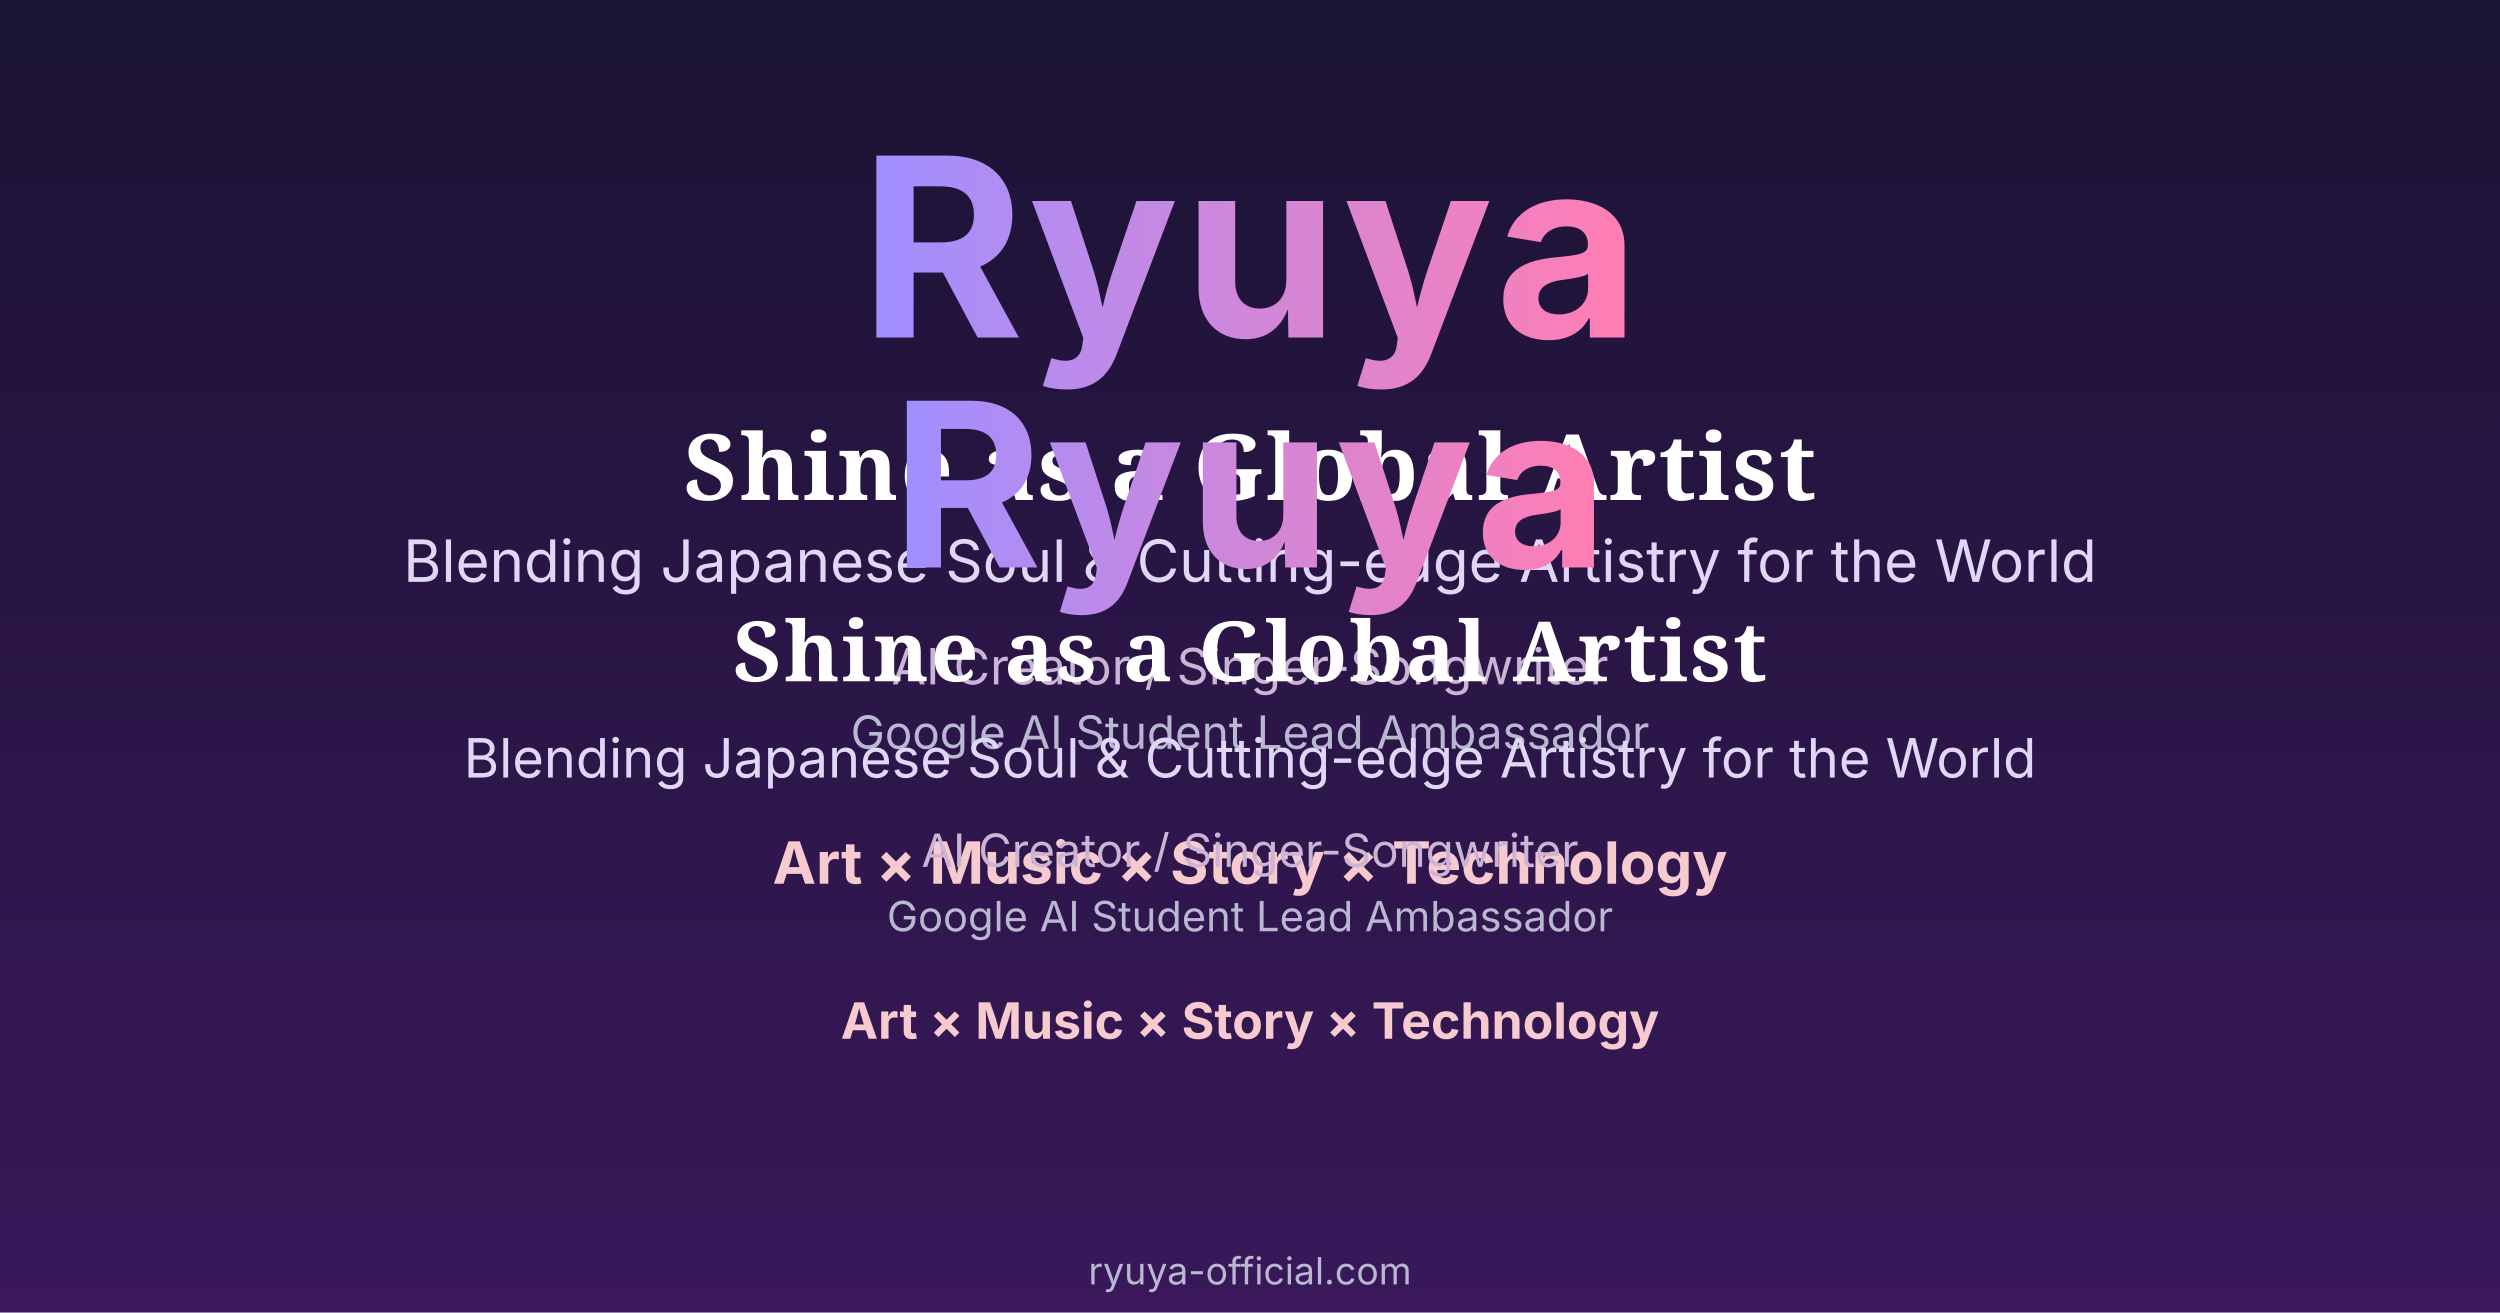
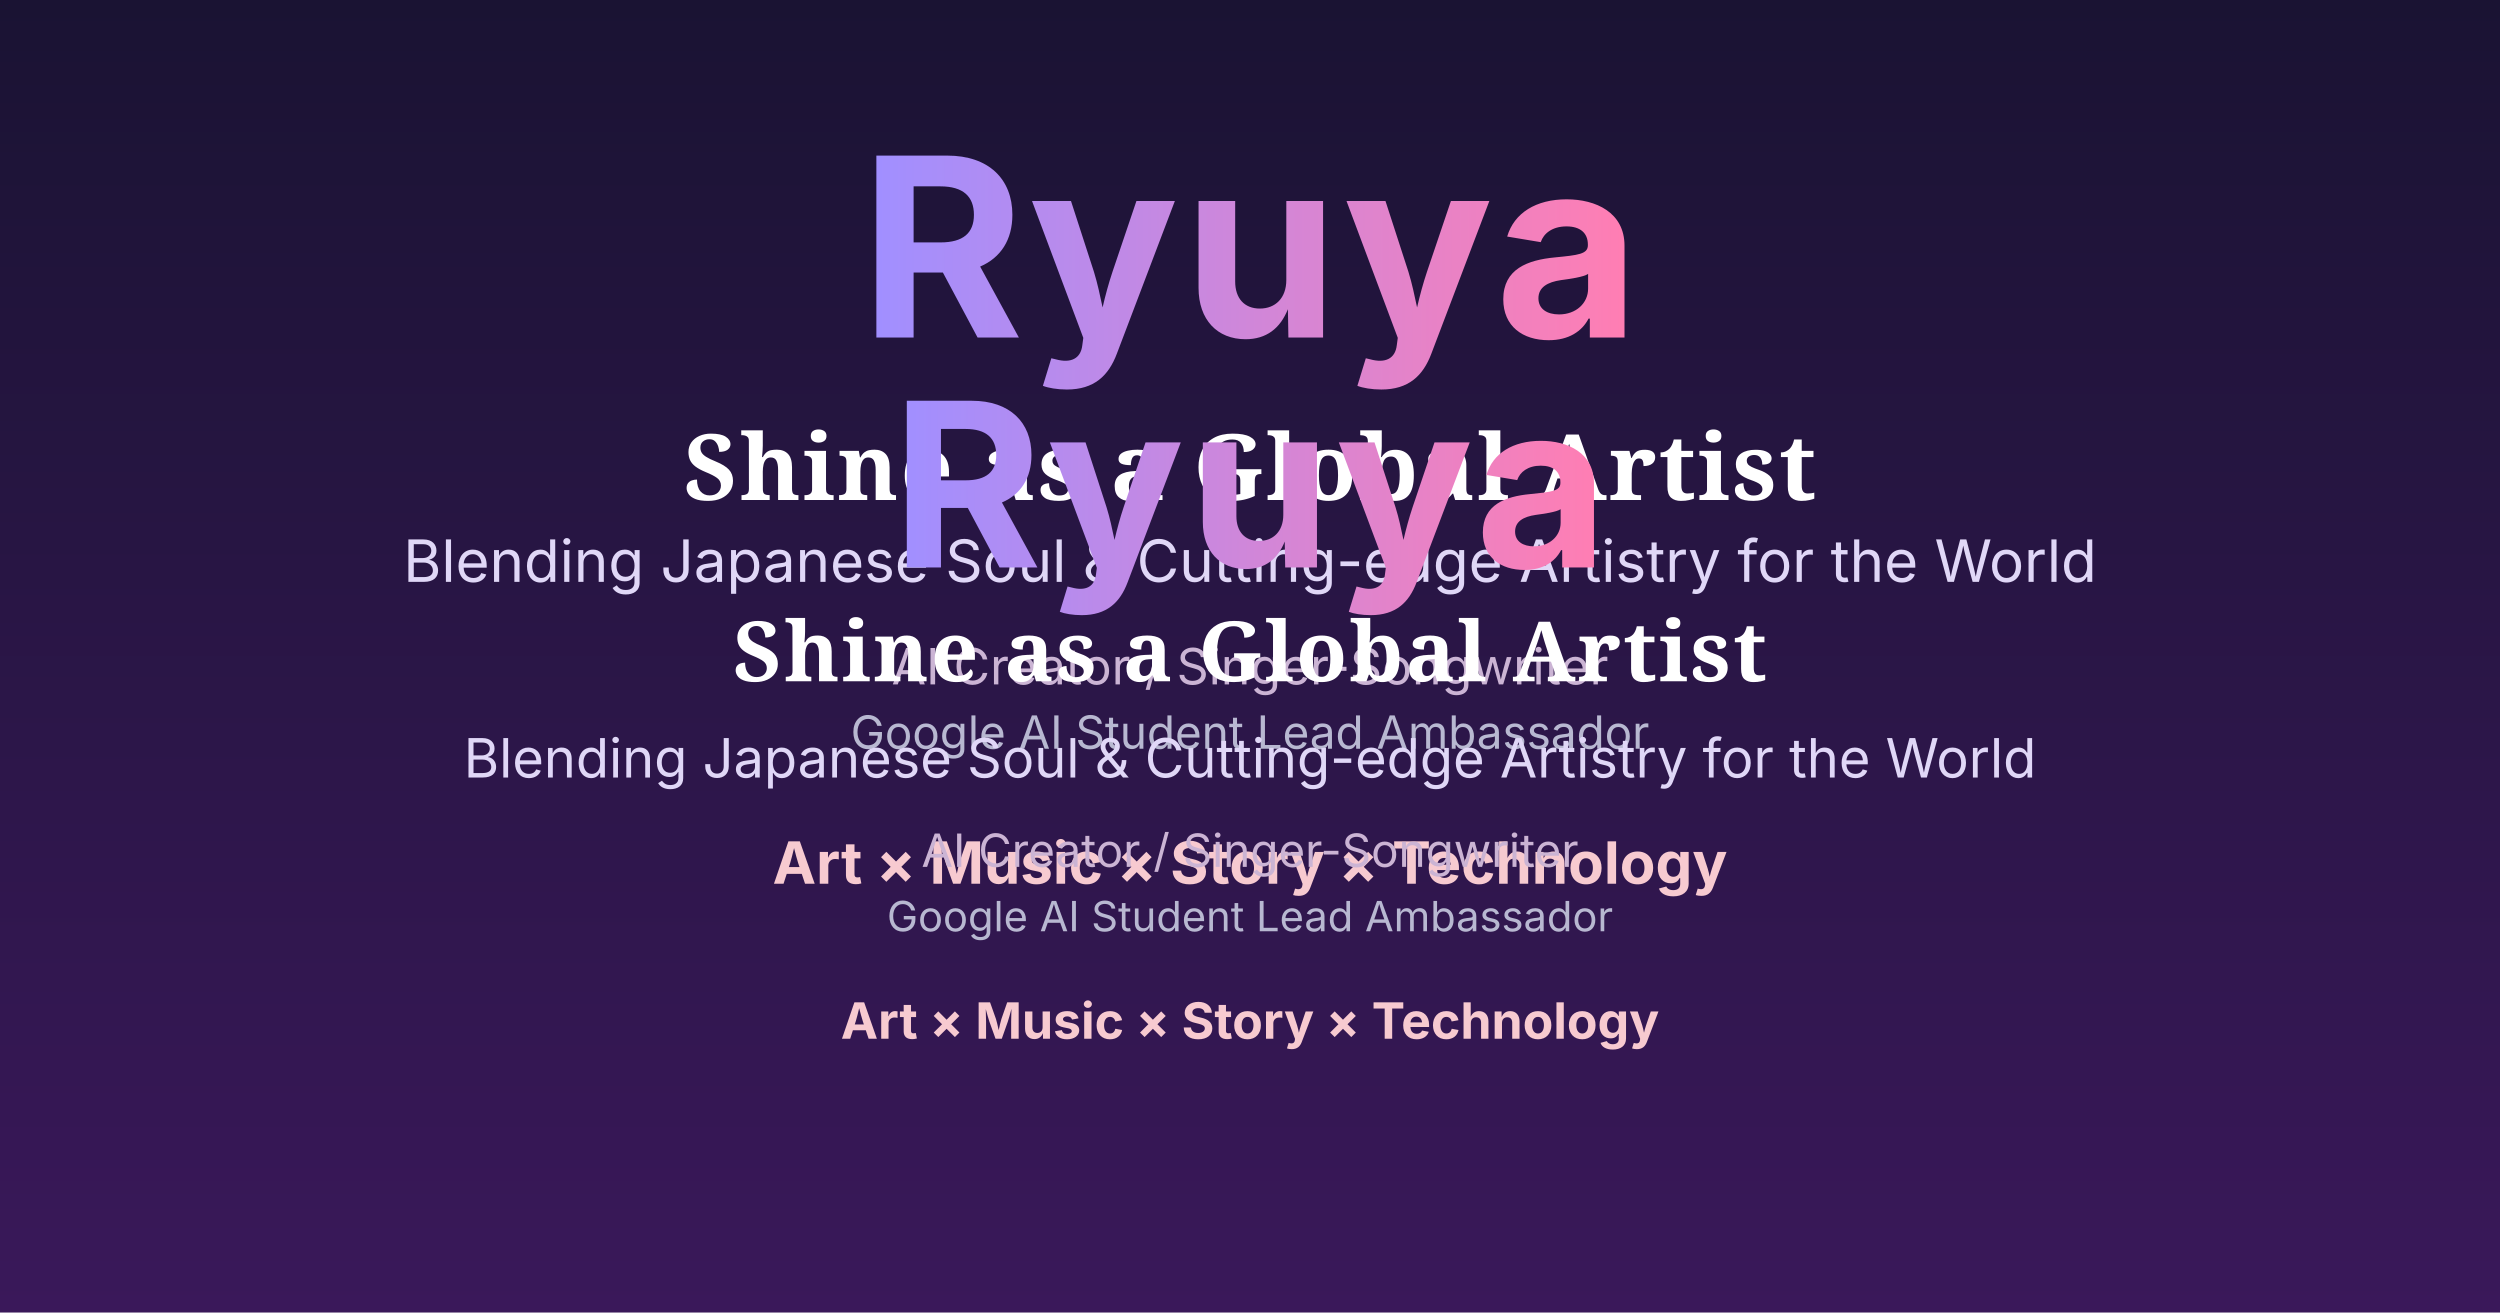
<svg xmlns="http://www.w3.org/2000/svg" width="1200" height="630" viewBox="0 0 1200 630">
  <defs>
    <linearGradient id="bg" x1="0" y1="0" x2="0" y2="1">
      <stop offset="0%" stop-color="#1a1333" />
      <stop offset="100%" stop-color="#3a185a" />
    </linearGradient>
    <linearGradient id="text" x1="0" y1="0" x2="1" y2="0">
      <stop offset="0%" stop-color="#a18fff" />
      <stop offset="100%" stop-color="#ff7eb3" />
    </linearGradient>
    <filter id="shadow" x="-20%" y="-20%" width="140%" height="140%">
      <feDropShadow dx="0" dy="6" stdDeviation="8" flood-color="#000" flood-opacity="0.35" />
    </filter>
    <style type="text/css">
      .btn { font-family: Inter,Arial,sans-serif; font-size:22px; font-weight:700; fill:#fff; letter-spacing:1; }
      .btn-bg { filter:url(#shadow); }
    </style>
  </defs>
  <rect width="1200" height="630" fill="url(#bg)" />
  <text x="50%" y="20%" text-anchor="middle" fill="url(#text)" font-size="120" font-family="Inter,Arial,sans-serif" font-weight="bold" letter-spacing="2" dy=".3em" style="text-shadow:0 6px 32px #000a;">Ryuya</text>
  <text x="50%" y="36%" text-anchor="middle" fill="#fff" font-size="44" font-family="Noto Serif JP,serif" font-weight="700" letter-spacing="1" dy=".3em" style="text-shadow:0 2px 12px #0008;">Shine as a Global Artist</text>
  <text x="50%" y="43%" text-anchor="middle" fill="#e0d7f7" font-size="28" font-family="Inter,Arial,sans-serif" dy=".3em" style="text-shadow:0 1px 8px #0006;">Blending Japanese Soul &amp; Cutting-edge Artistry for the World</text>
  <text x="50%" y="51%" text-anchor="middle" fill="#cbb4d4" font-size="24" font-family="Inter,Arial,sans-serif" dy=".3em">AI Creator / Singer-Songwriter</text>
  <text x="50%" y="56%" text-anchor="middle" fill="#b8b8d1" font-size="22" font-family="Inter,Arial,sans-serif" dy=".3em">Google AI Student Lead Ambassador</text>
  <text x="50%" y="66%" text-anchor="middle" fill="#f7cad0" font-size="28" font-family="Inter,Arial,sans-serif" font-weight="bold" dy=".3em" style="text-shadow:0 1px 8px #0004;">Art × Music × Story × Technology</text>
  <g>
    <text x="50%" y="38%" text-anchor="middle" fill="url(#text)" font-size="110" font-family="Inter,Arial,sans-serif" font-weight="bold" letter-spacing="2" dy=".3em" style="text-shadow:0 6px 32px #000a;">Ryuya</text>
    <text x="50%" y="50%" text-anchor="middle" fill="#fff" font-size="40" font-family="Noto Serif JP,serif" font-weight="700" letter-spacing="1" dy=".3em" style="text-shadow:0 2px 12px #0008;">Shine as a Global Artist</text>
    <text x="50%" y="58%" text-anchor="middle" fill="#e0d7f7" font-size="26" font-family="Inter,Arial,sans-serif" dy=".3em" style="text-shadow:0 1px 8px #0006;">Blending Japanese Soul &amp; Cutting-edge Artistry for the World</text>
    <text x="50%" y="65%" text-anchor="middle" fill="#cbb4d4" font-size="22" font-family="Inter,Arial,sans-serif" dy=".3em">AI Creator / Singer-Songwriter</text>
    <text x="50%" y="70%" text-anchor="middle" fill="#b8b8d1" font-size="20" font-family="Inter,Arial,sans-serif" dy=".3em">Google AI Student Lead Ambassador</text>
    <text x="50%" y="78%" text-anchor="middle" fill="#f7cad0" font-size="24" font-family="Inter,Arial,sans-serif" font-weight="bold" dy=".3em" style="text-shadow:0 1px 8px #0004;">Art × Music × Story × Technology</text>
  </g>
-   <text x="50%" y="97%" text-anchor="middle" fill="#b8b8d1" font-size="18" font-family="Inter,Arial,sans-serif" dy=".3em">ryuya-official.com</text>
</svg>
